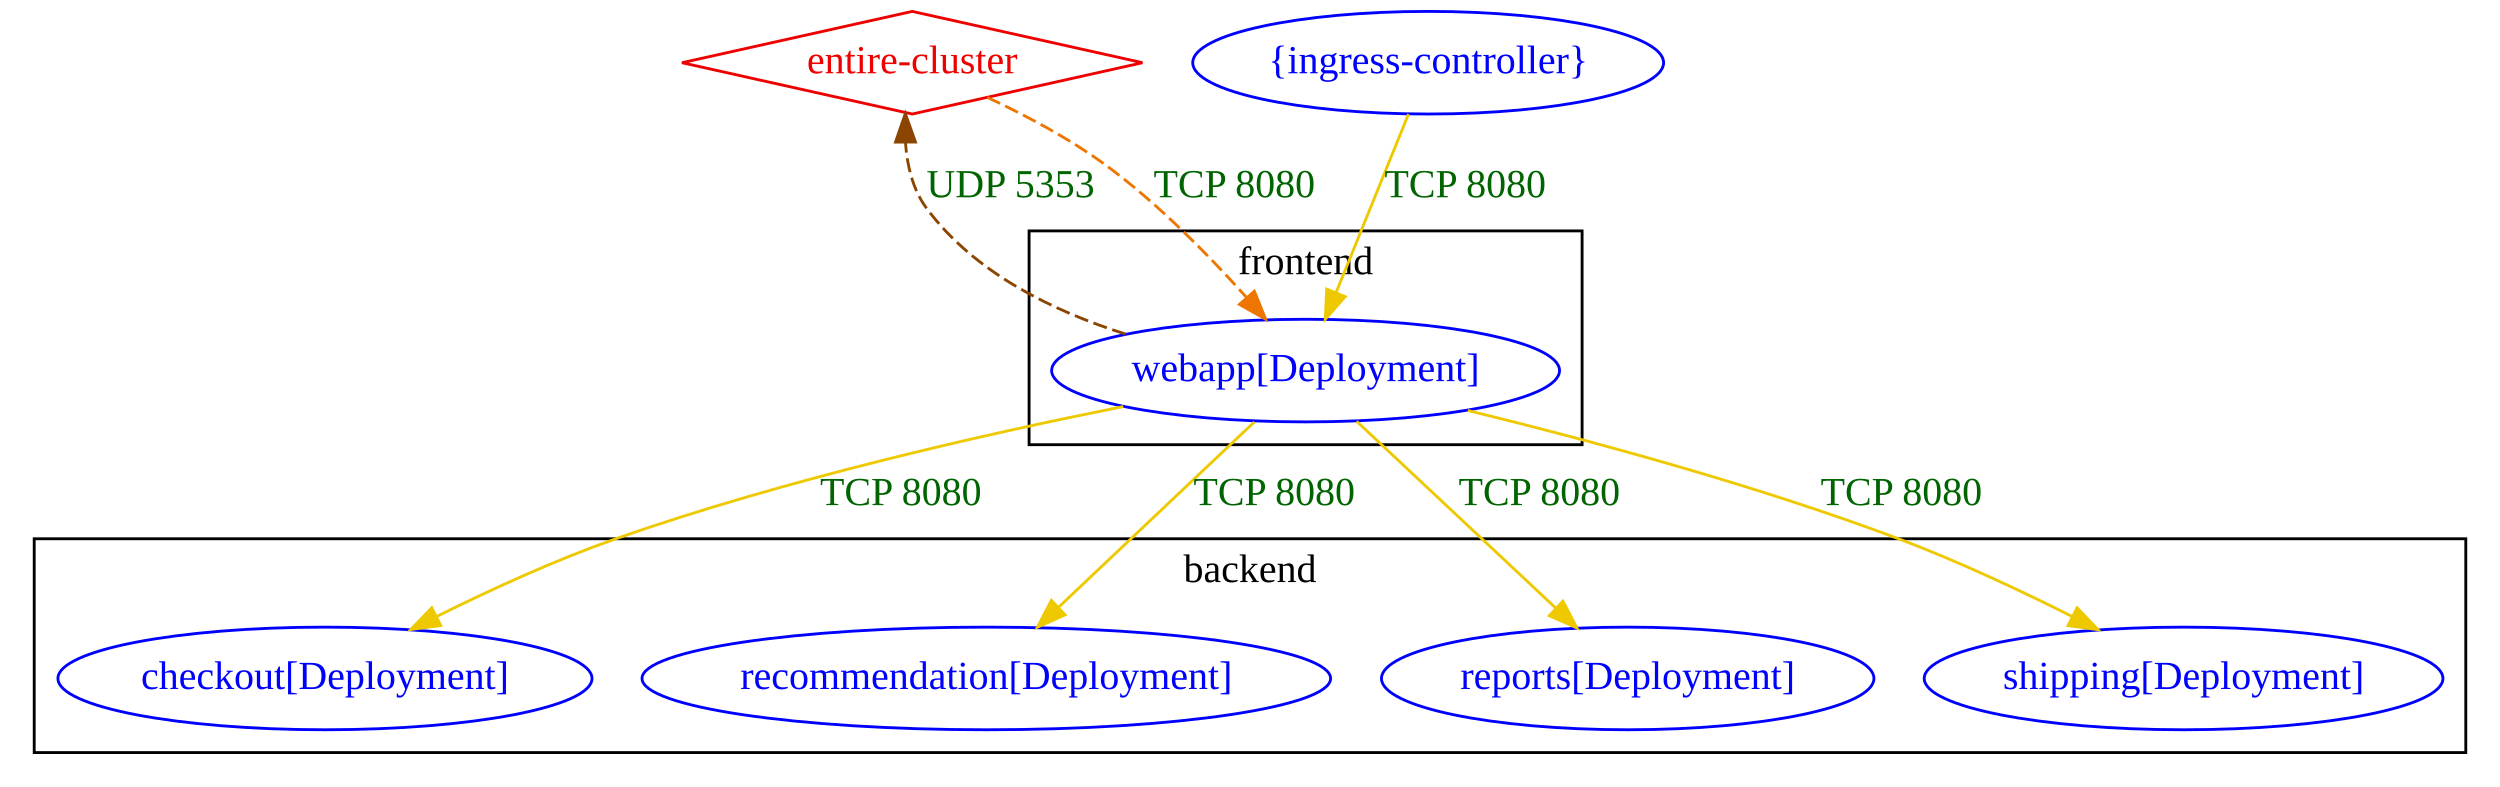
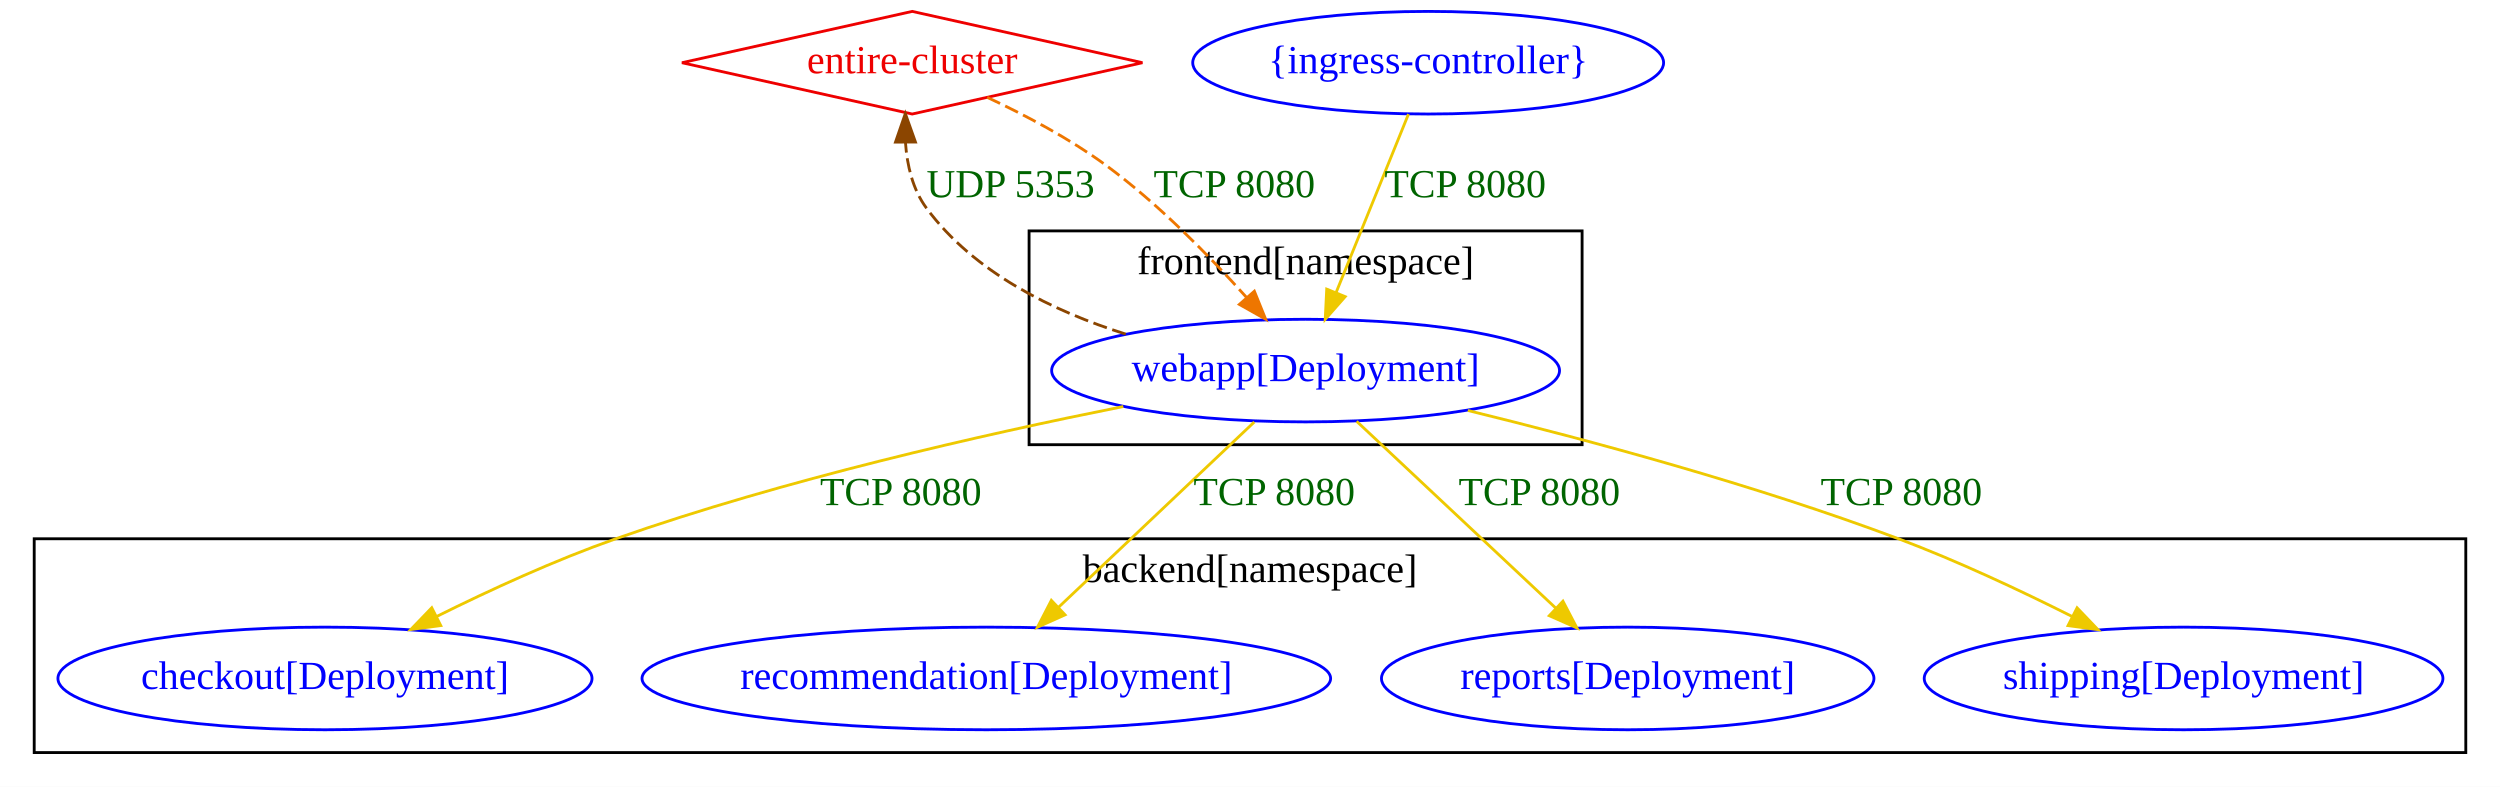
<svg xmlns="http://www.w3.org/2000/svg" width="877pt" height="276pt" viewBox="0.00 0.00 877.00 276.00">
  <g id="graph0" class="graph" transform="scale(1 1) rotate(0) translate(4 272)">
    <polygon fill="white" stroke="transparent" points="-4,4 -4,-272 873,-272 873,4 -4,4" />
    <g id="clust1" class="cluster">
      <polygon fill="none" stroke="black" points="8,-8 8,-83 861,-83 861,-8 8,-8" />
-       <text text-anchor="middle" x="434.5" y="-67.8" font-family="Times New Roman,serif" font-size="14.00">backend</text>
+       <text text-anchor="middle" x="434.5" y="-67.8" font-family="Times New Roman,serif" font-size="14.00">backend[namespace]</text>
    </g>
    <g id="clust2" class="cluster">
      <polygon fill="none" stroke="black" points="357,-116 357,-191 551,-191 551,-116 357,-116" />
-       <text text-anchor="middle" x="454" y="-175.8" font-family="Times New Roman,serif" font-size="14.00">frontend</text>
+       <text text-anchor="middle" x="454" y="-175.8" font-family="Times New Roman,serif" font-size="14.00">frontend[namespace]</text>
    </g>
    <g id="node1" class="node">
      <ellipse fill="none" stroke="blue" cx="110" cy="-34" rx="93.68" ry="18" />
      <text text-anchor="middle" x="110" y="-30.3" font-family="Times New Roman,serif" font-size="14.00" fill="blue">checkout[Deployment]</text>
    </g>
    <g id="node2" class="node">
      <ellipse fill="none" stroke="blue" cx="342" cy="-34" rx="120.78" ry="18" />
      <text text-anchor="middle" x="342" y="-30.3" font-family="Times New Roman,serif" font-size="14.00" fill="blue">recommendation[Deployment]</text>
    </g>
    <g id="node3" class="node">
      <ellipse fill="none" stroke="blue" cx="567" cy="-34" rx="86.38" ry="18" />
      <text text-anchor="middle" x="567" y="-30.3" font-family="Times New Roman,serif" font-size="14.00" fill="blue">reports[Deployment]</text>
    </g>
    <g id="node4" class="node">
      <ellipse fill="none" stroke="blue" cx="762" cy="-34" rx="90.98" ry="18" />
      <text text-anchor="middle" x="762" y="-30.3" font-family="Times New Roman,serif" font-size="14.00" fill="blue">shipping[Deployment]</text>
    </g>
    <g id="node5" class="node">
      <ellipse fill="none" stroke="blue" cx="454" cy="-142" rx="89.08" ry="18" />
      <text text-anchor="middle" x="454" y="-138.3" font-family="Times New Roman,serif" font-size="14.00" fill="blue">webapp[Deployment]</text>
    </g>
    <g id="edge2" class="edge">
      <path fill="none" stroke="#eec900" d="M390.05,-129.39C340.66,-119.54 271.01,-103.71 212,-83 190.67,-75.51 167.83,-65.01 149.18,-55.74" />
      <polygon fill="#eec900" stroke="#eec900" points="150.62,-52.55 140.11,-51.17 147.46,-58.8 150.62,-52.55" />
      <text text-anchor="middle" x="312" y="-94.8" font-family="Times New Roman,serif" font-size="14.00" fill="darkgreen">TCP 8080</text>
    </g>
    <g id="edge3" class="edge">
      <path fill="none" stroke="#eec900" d="M436.01,-123.97C417.39,-106.35 388.17,-78.7 367.25,-58.89" />
      <polygon fill="#eec900" stroke="#eec900" points="369.62,-56.32 359.95,-51.99 364.81,-61.4 369.62,-56.32" />
      <text text-anchor="middle" x="443" y="-94.8" font-family="Times New Roman,serif" font-size="14.00" fill="darkgreen">TCP 8080</text>
    </g>
    <g id="edge4" class="edge">
      <path fill="none" stroke="#eec900" d="M471.91,-124.2C490.75,-106.53 520.57,-78.56 541.79,-58.65" />
      <polygon fill="#eec900" stroke="#eec900" points="544.28,-61.11 549.18,-51.72 539.49,-56.01 544.28,-61.11" />
      <text text-anchor="middle" x="536" y="-94.8" font-family="Times New Roman,serif" font-size="14.00" fill="darkgreen">TCP 8080</text>
    </g>
    <g id="edge5" class="edge">
      <path fill="none" stroke="#eec900" d="M510.92,-128C553.21,-117.65 612,-101.81 662,-83 682.57,-75.26 704.67,-64.89 722.85,-55.76" />
      <polygon fill="#eec900" stroke="#eec900" points="724.64,-58.78 731.97,-51.12 721.47,-52.54 724.64,-58.78" />
      <text text-anchor="middle" x="663" y="-94.8" font-family="Times New Roman,serif" font-size="14.00" fill="darkgreen">TCP 8080</text>
    </g>
    <g id="node6" class="node">
      <polygon fill="none" stroke="#ee0000" points="316,-268 235.23,-250 316,-232 396.77,-250 316,-268" />
      <text text-anchor="middle" x="316" y="-246.3" font-family="Times New Roman,serif" font-size="14.00" fill="#ee0000">entire-cluster</text>
    </g>
    <g id="edge6" class="edge">
      <path fill="none" stroke="#8b4500" stroke-dasharray="5,2" d="M390.92,-154.79C365.21,-162.89 337.67,-176.43 321,-199 316.17,-205.54 314.2,-213.94 313.64,-221.98" />
      <polygon fill="#8b4500" stroke="#8b4500" points="310.14,-222.15 313.59,-232.16 317.14,-222.18 310.14,-222.15" />
      <text text-anchor="middle" x="350.5" y="-202.8" font-family="Times New Roman,serif" font-size="14.00" fill="darkgreen">UDP 5353</text>
    </g>
    <g id="edge1" class="edge">
      <path fill="none" stroke="#ee7600" stroke-dasharray="5,2" d="M342.31,-237.85C355.42,-231.72 371.16,-223.44 384,-214 402.24,-200.59 420.11,-182.35 433.23,-167.72" />
      <polygon fill="#ee7600" stroke="#ee7600" points="436.03,-169.84 440,-160.01 430.77,-165.21 436.03,-169.84" />
      <text text-anchor="middle" x="429" y="-202.8" font-family="Times New Roman,serif" font-size="14.00" fill="darkgreen">TCP 8080</text>
    </g>
    <g id="node7" class="node">
      <ellipse fill="none" stroke="blue" cx="497" cy="-250" rx="82.59" ry="18" />
      <text text-anchor="middle" x="497" y="-246.3" font-family="Times New Roman,serif" font-size="14.00" fill="blue">{ingress-controller}</text>
    </g>
    <g id="edge7" class="edge">
      <path fill="none" stroke="#eec900" d="M490.09,-231.97C483.23,-215.05 472.6,-188.86 464.66,-169.28" />
      <polygon fill="#eec900" stroke="#eec900" points="467.89,-167.94 460.89,-159.99 461.41,-170.57 467.89,-167.94" />
      <text text-anchor="middle" x="510" y="-202.8" font-family="Times New Roman,serif" font-size="14.00" fill="darkgreen">TCP 8080</text>
    </g>
  </g>
</svg>
